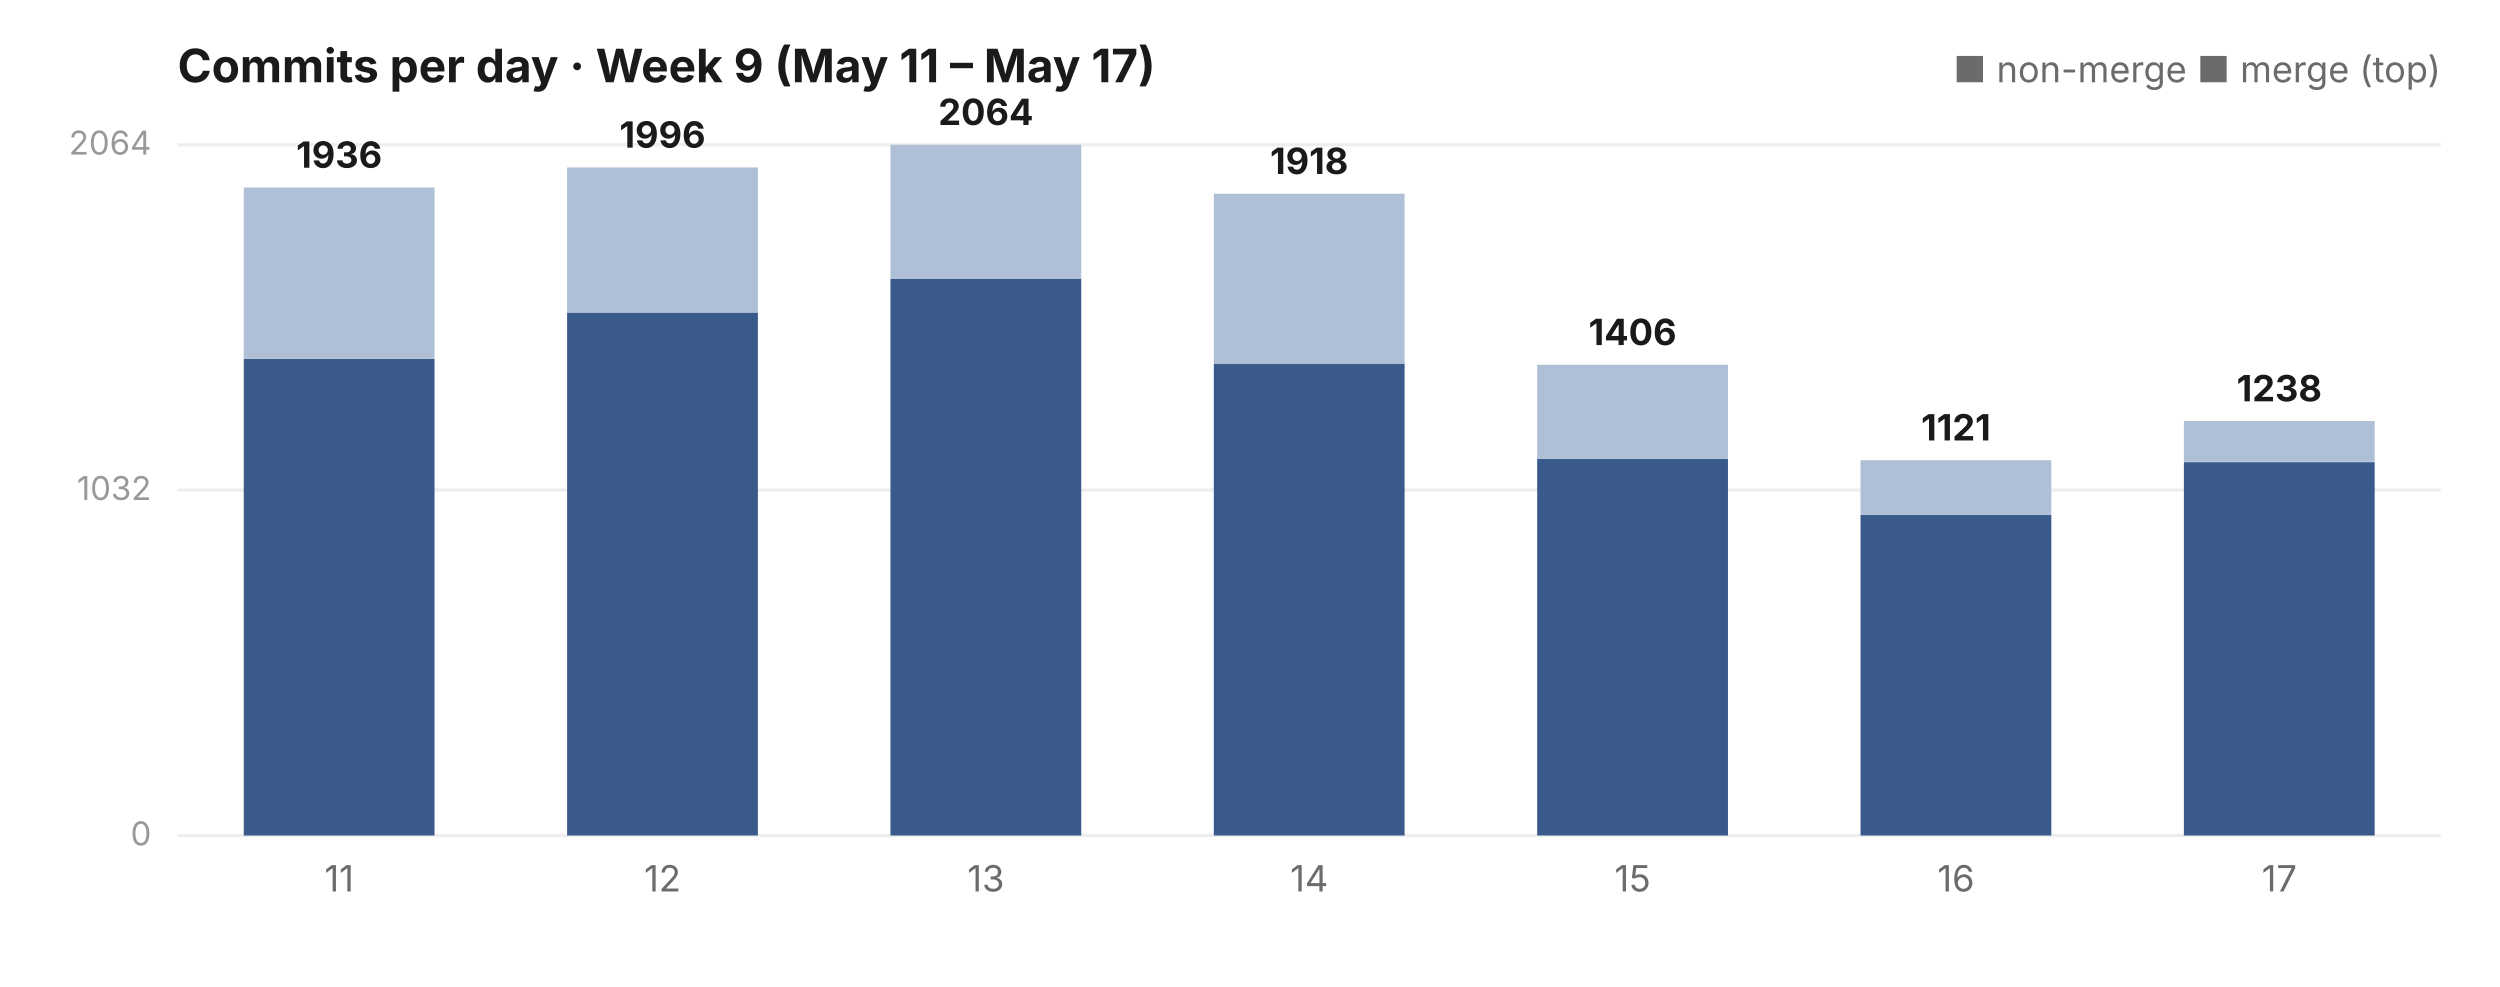
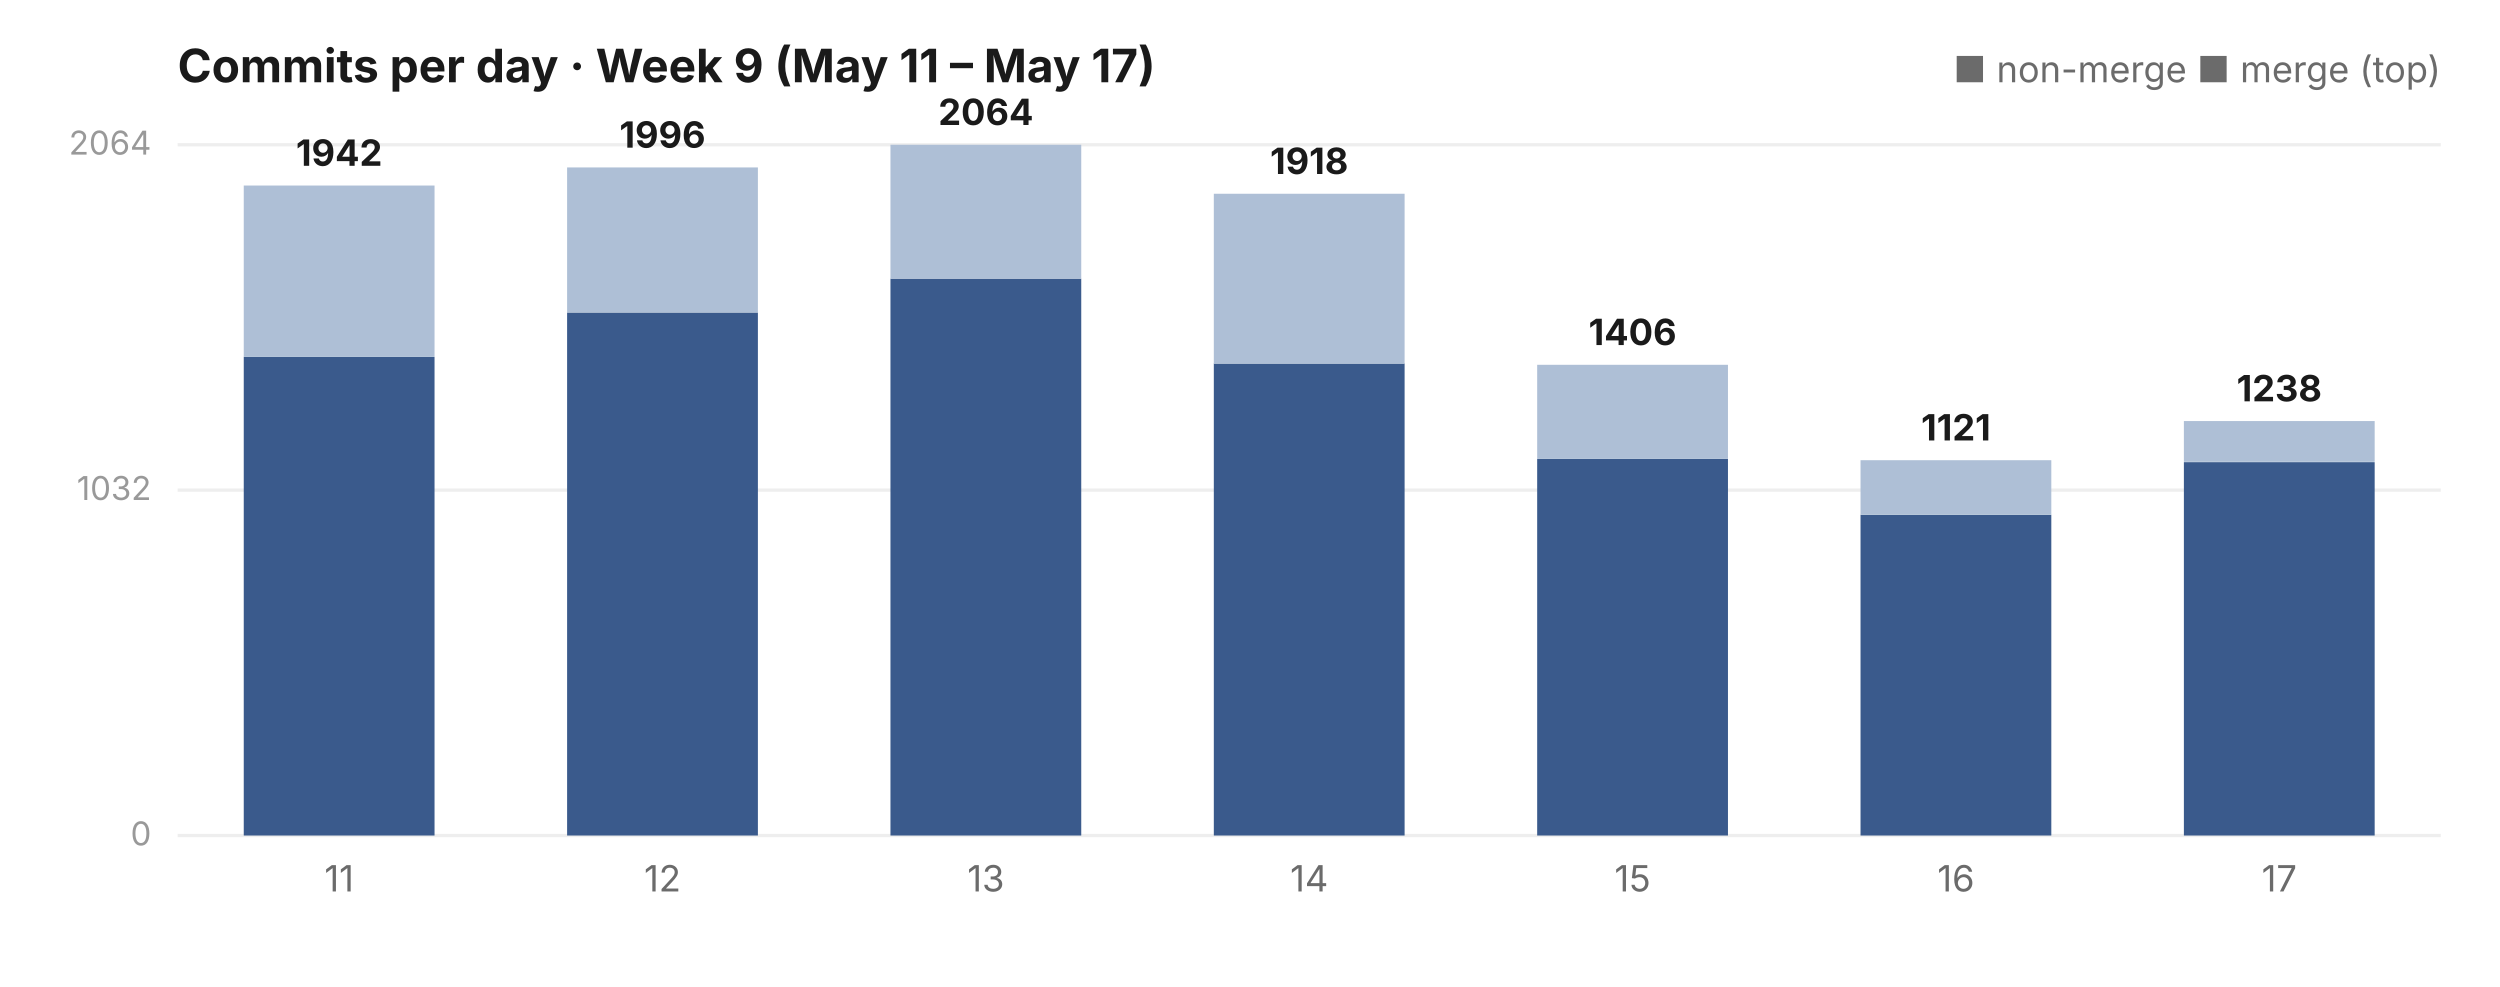
<svg xmlns="http://www.w3.org/2000/svg" viewBox="0 0 760 300" width="100%" style="font-family:-apple-system,Segoe UI,sans-serif;background:#fff;border:1px solid #e7e7e4;border-radius:8px">
  <text x="54" y="25" font-size="14" font-weight="700" fill="#1a1a1a">Commits per day · Week 9 (May 11 – May 17)</text>
  <text x="742" y="25" font-size="11" fill="#6b6b6b" text-anchor="end">■ non-merge ■ merge (top)</text>
  <line x1="54" y1="254.0" x2="742" y2="254.0" stroke="#eee" />
  <text x="46" y="257.0" font-size="10" fill="#999" text-anchor="end">0</text>
  <line x1="54" y1="149.0" x2="742" y2="149.0" stroke="#eee" />
  <text x="46" y="152.0" font-size="10" fill="#999" text-anchor="end">1032</text>
  <line x1="54" y1="44.0" x2="742" y2="44.0" stroke="#eee" />
  <text x="46" y="47.0" font-size="10" fill="#999" text-anchor="end">2064</text>
-   <rect x="74.1" y="109.1" width="58.0" height="144.9" fill="#3a5a8c" />
-   <rect x="74.1" y="57.0" width="58.0" height="52.1" fill="#aebfd6" />
+   <rect x="74.1" y="108.5" width="58.0" height="145.5" fill="#3a5a8c" />
+   <rect x="74.1" y="56.4" width="58.0" height="52.1" fill="#aebfd6" />
  <text x="103.1" y="271.0" font-size="11" fill="#6b6b6b" text-anchor="middle">11</text>
-   <text x="103.1" y="51.0" font-size="11" fill="#1a1a1a" text-anchor="middle" font-weight="700">1936</text>
+   <text x="103.1" y="50.4" font-size="11" fill="#1a1a1a" text-anchor="middle" font-weight="700">1942</text>
  <rect x="172.4" y="95.0" width="58.0" height="159.0" fill="#3a5a8c" />
  <rect x="172.4" y="50.9" width="58.0" height="44.1" fill="#aebfd6" />
  <text x="201.4" y="271.0" font-size="11" fill="#6b6b6b" text-anchor="middle">12</text>
  <text x="201.4" y="44.9" font-size="11" fill="#1a1a1a" text-anchor="middle" font-weight="700">1996</text>
  <rect x="270.7" y="84.7" width="58.0" height="169.3" fill="#3a5a8c" />
  <rect x="270.7" y="44.0" width="58.0" height="40.7" fill="#aebfd6" />
  <text x="299.7" y="271.0" font-size="11" fill="#6b6b6b" text-anchor="middle">13</text>
  <text x="299.7" y="38.0" font-size="11" fill="#1a1a1a" text-anchor="middle" font-weight="700">2064</text>
  <rect x="369.0" y="110.5" width="58.0" height="143.5" fill="#3a5a8c" />
  <rect x="369.0" y="58.9" width="58.0" height="51.7" fill="#aebfd6" />
  <text x="398.0" y="271.0" font-size="11" fill="#6b6b6b" text-anchor="middle">14</text>
  <text x="398.0" y="52.9" font-size="11" fill="#1a1a1a" text-anchor="middle" font-weight="700">1918</text>
  <rect x="467.3" y="139.5" width="58.0" height="114.5" fill="#3a5a8c" />
  <rect x="467.3" y="110.9" width="58.0" height="28.6" fill="#aebfd6" />
  <text x="496.3" y="271.0" font-size="11" fill="#6b6b6b" text-anchor="middle">15</text>
  <text x="496.3" y="104.9" font-size="11" fill="#1a1a1a" text-anchor="middle" font-weight="700">1406</text>
  <rect x="565.6" y="156.5" width="58.0" height="97.5" fill="#3a5a8c" />
  <rect x="565.6" y="139.9" width="58.0" height="16.6" fill="#aebfd6" />
  <text x="594.6" y="271.0" font-size="11" fill="#6b6b6b" text-anchor="middle">16</text>
  <text x="594.6" y="133.9" font-size="11" fill="#1a1a1a" text-anchor="middle" font-weight="700">1121</text>
  <rect x="663.9" y="140.5" width="58.0" height="113.5" fill="#3a5a8c" />
  <rect x="663.9" y="128.0" width="58.0" height="12.4" fill="#aebfd6" />
  <text x="692.9" y="271.0" font-size="11" fill="#6b6b6b" text-anchor="middle">17</text>
  <text x="692.9" y="122.0" font-size="11" fill="#1a1a1a" text-anchor="middle" font-weight="700">1238</text>
</svg>
